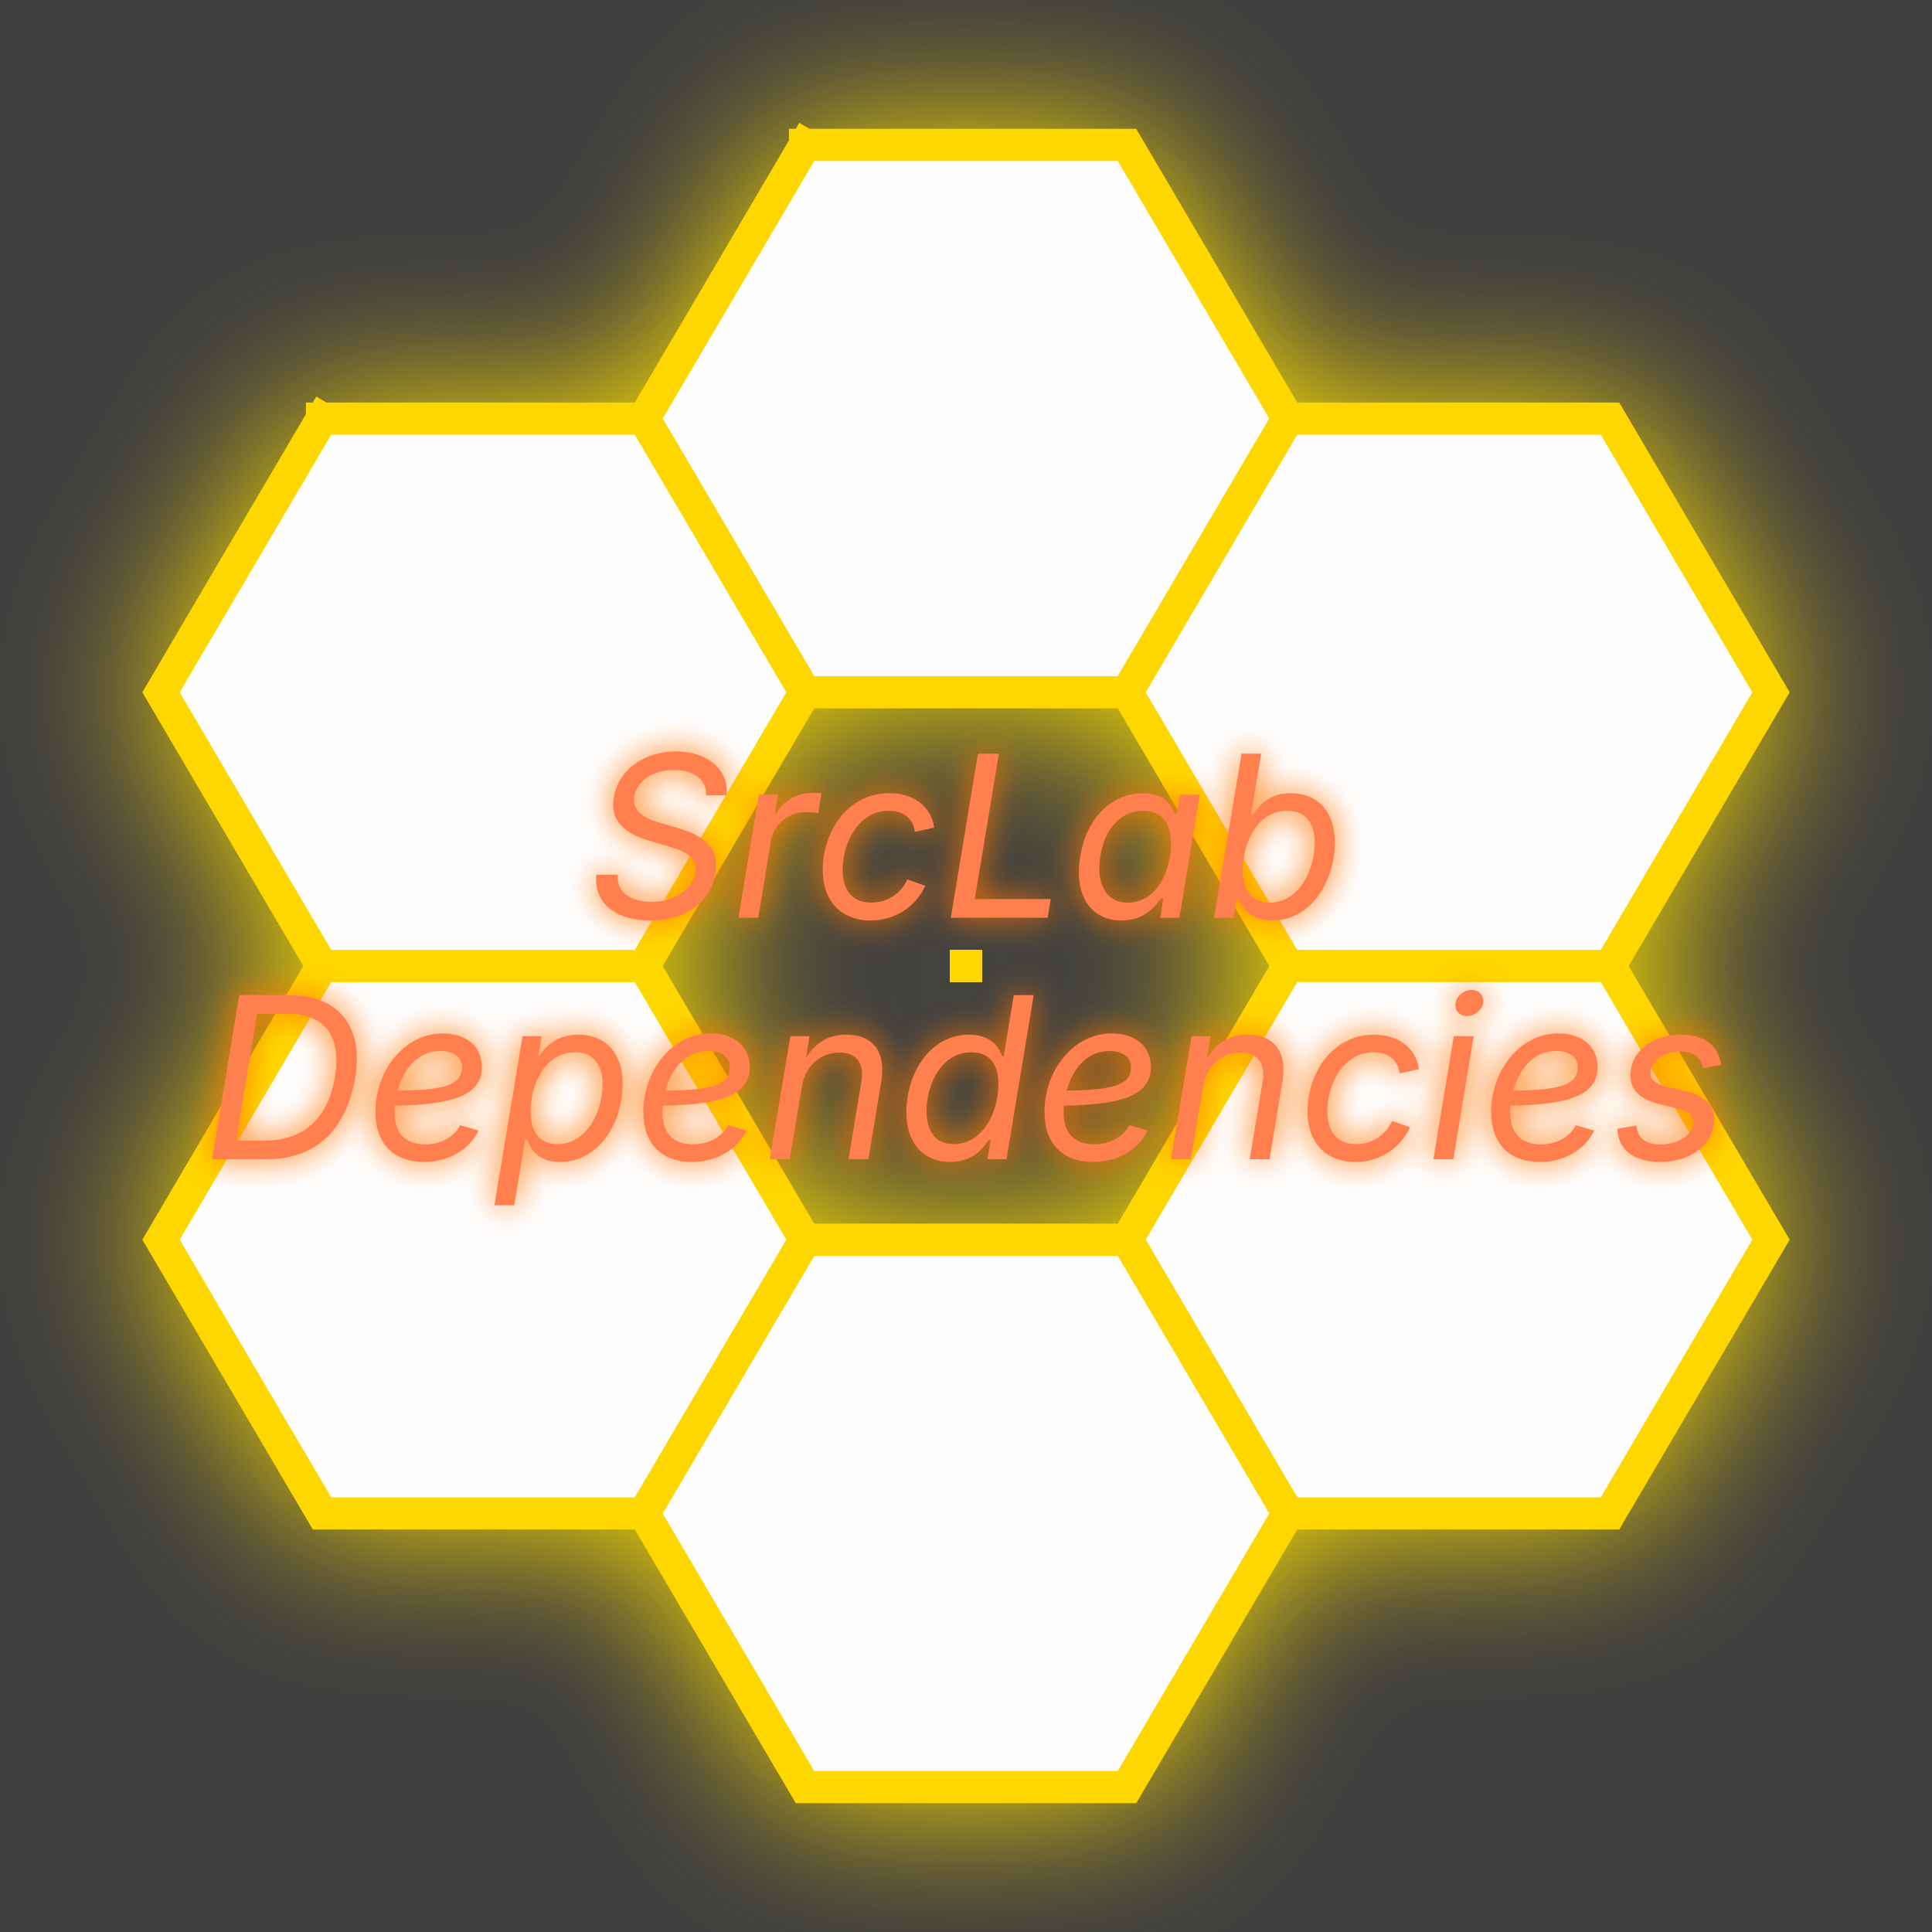
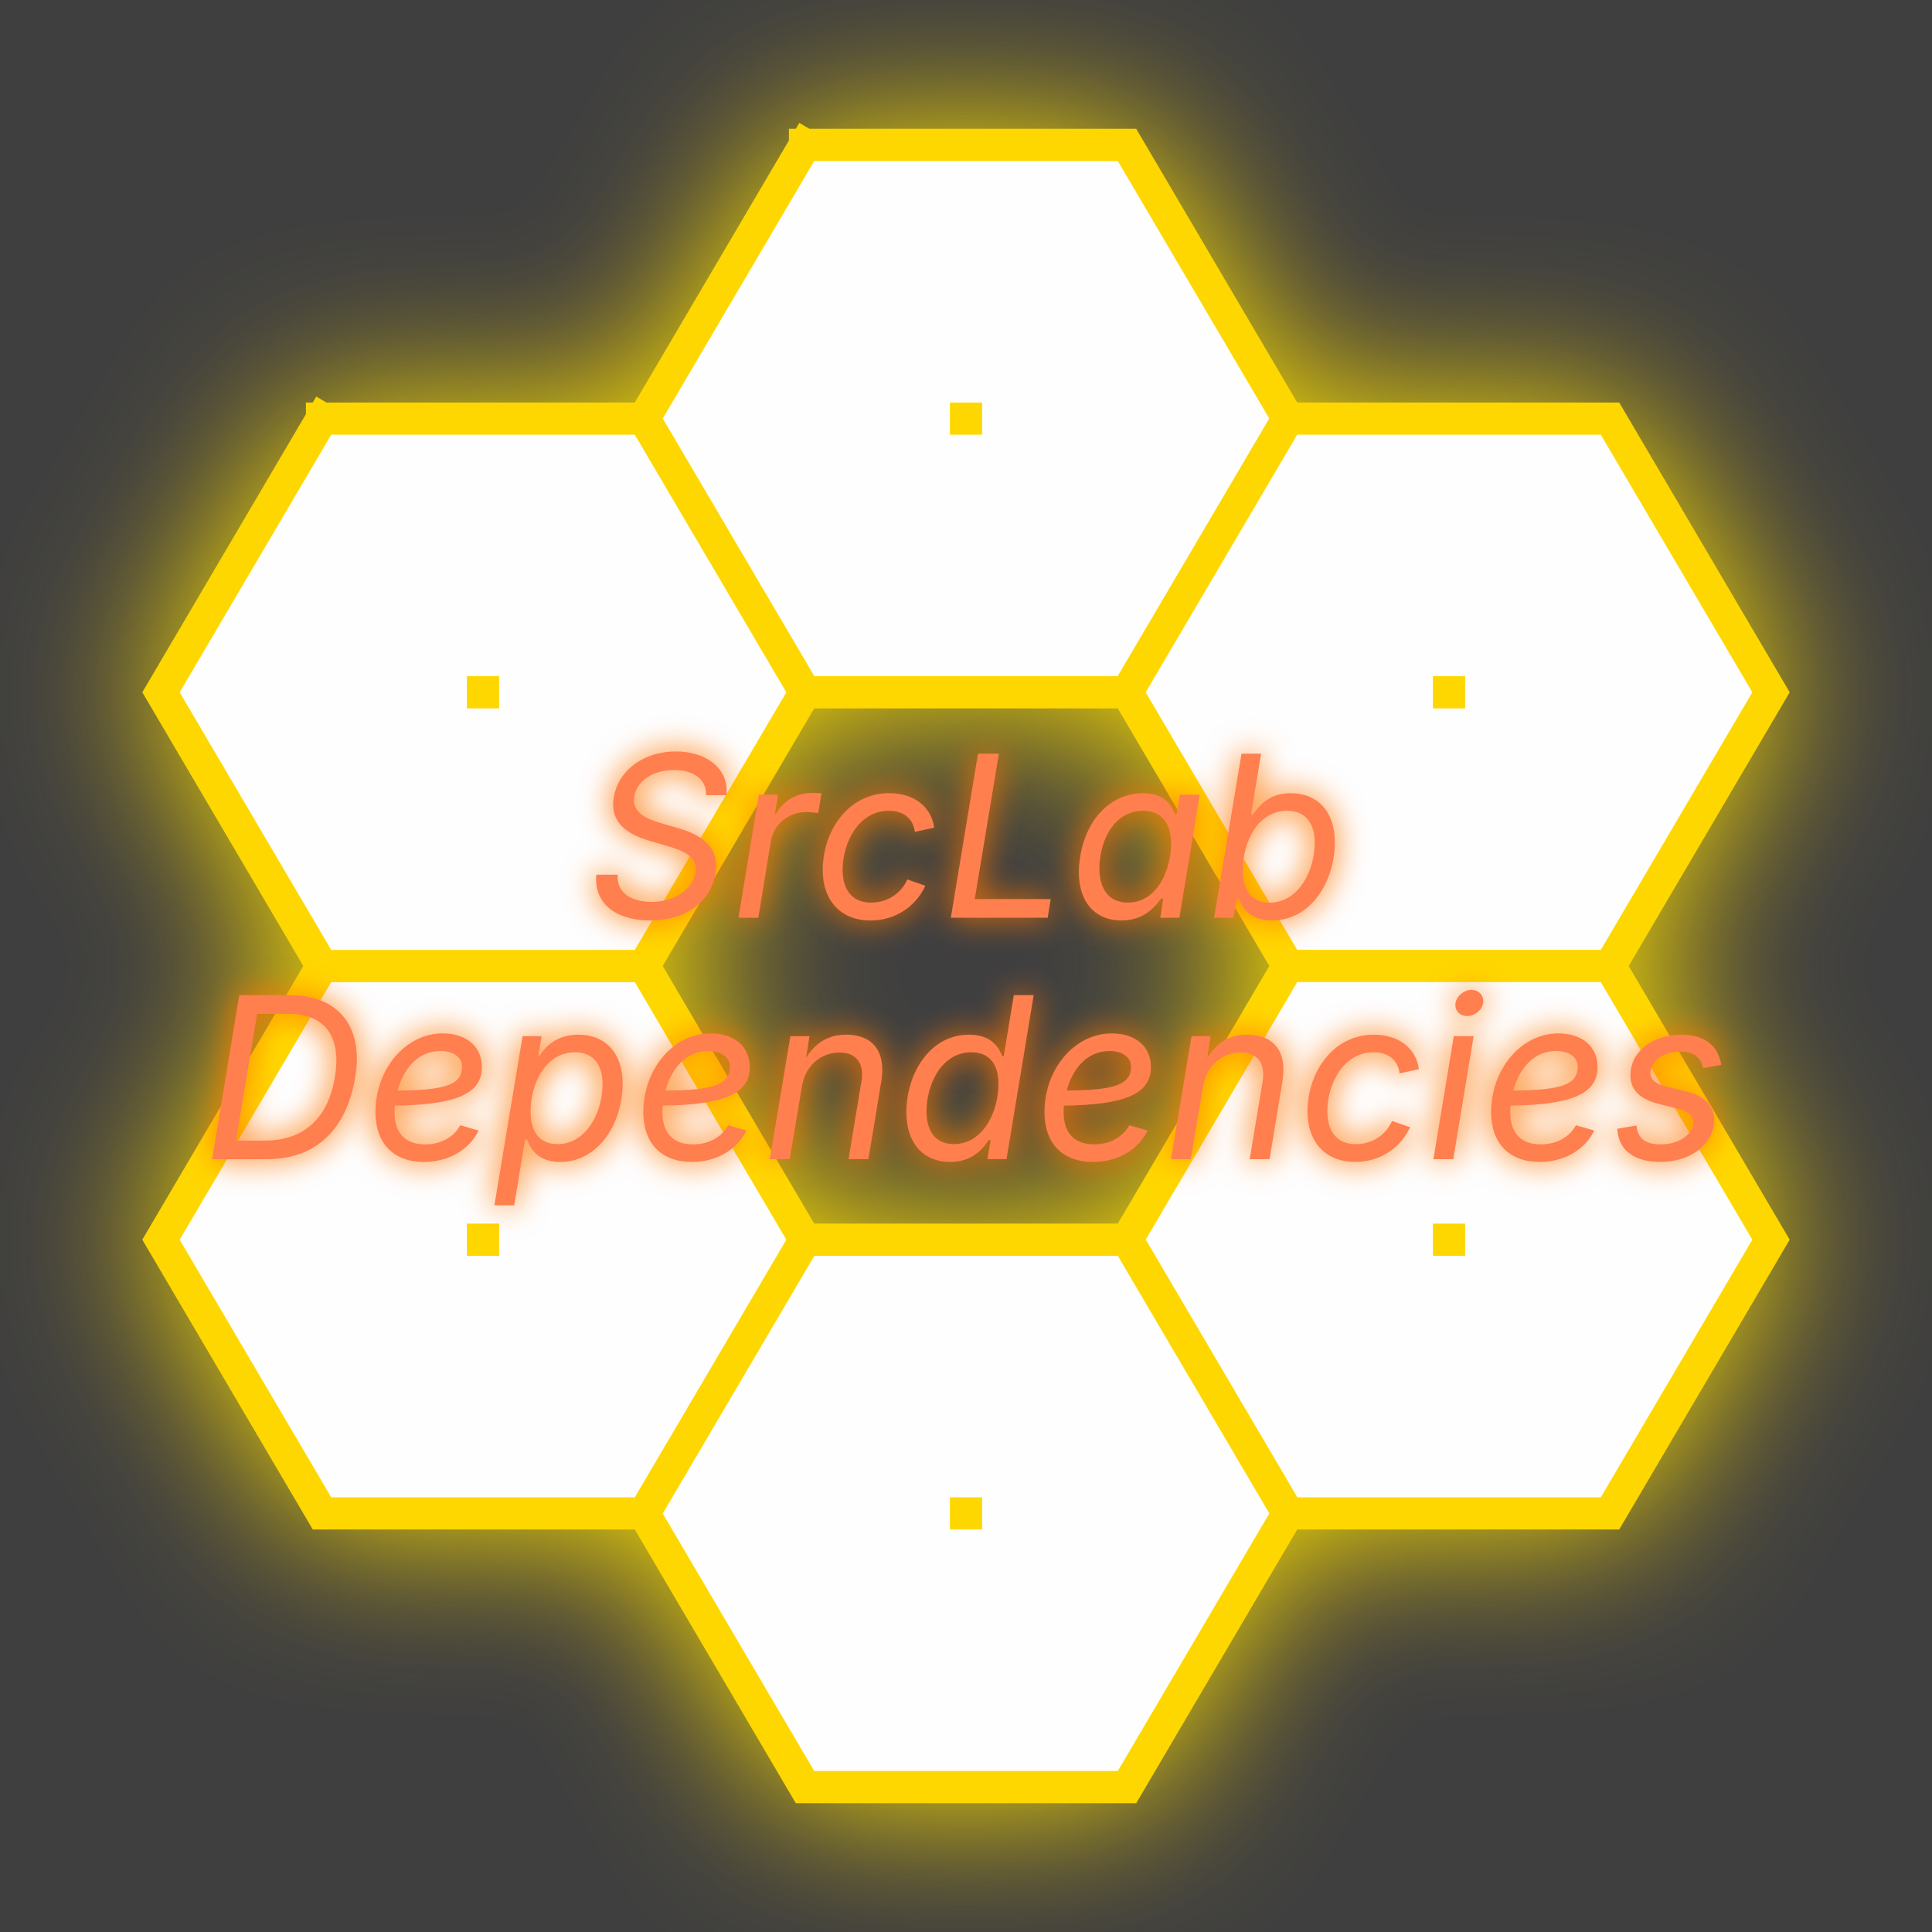
<svg xmlns="http://www.w3.org/2000/svg" width="120" height="120">
  <g id="group-back">
    <rect id="back-global" x="0" y="0" width="120" height="120" fill="#3f3f3f" stroke="none" />
  </g>
  <g id="group-hive" stroke-linecap="square" stroke-miterlimit="100" stroke="Gold" stroke-width="2" fill="#fefefe" filter="url(#filter-light)">
-     <path id="hive-top" d="M60,60 m-10,-51 l20,0 l10,17 l-10,17 l-20,0 l-10,-17 l10,-17" />
-     <path id="hive-right-top" d="M60,60 m20,-34 l20,0 l10,17 l-10,17 l-20,0 l-10,-17 l10,-17" />
-     <path id="hive-right-bottom" d="M60,60 m20,0 l20,0 l10,17 l-10,17 l-20,0 l-10,-17 l10,-17" />
-     <path id="hive-bottom" d="M60,60 m-10,17 l20,0 l10,17 l-10,17 l-20,0 l-10,-17 l10,-17" />
-     <path id="hive-left-bottom" d="M60,60 m-40,0 l20,0 l10,17 l-10,17 l-20,0 l-10,-17 l10,-17" />
-     <path id="hive-left-top" d="M60,60 m-40,-34 l20,0 l10,17 l-10,17 l-20,0 l-10,-17 l10,-17" />
+     <path id="hive-t" d="M60,26 m-10,-17 l20,0 l10,17 l-10,17 l-20,0 l-10,-17 l10,-17" />
+     <path id="hive-rt" d="M90,43 m-10,-17 l20,0 l10,17 l-10,17 l-20,0 l-10,-17 l10,-17" />
+     <path id="hive-rb" d="M90,77 m-10,-17 l20,0 l10,17 l-10,17 l-20,0 l-10,-17 l10,-17" />
+     <path id="hive-b" d="M60,94 m-10,-17 l20,0 l10,17 l-10,17 l-20,0 l-10,-17 l10,-17" />
+     <path id="hive-lb" d="M30,77 m-10,-17 l20,0 l10,17 l-10,17 l-20,0 l-10,-17 l10,-17" />
+     <path id="hive-lt" d="M30,43 m-10,-17 l20,0 l10,17 l-10,17 l-20,0 l-10,-17 l10,-17" />
  </g>
  <g id="group-title" text-anchor="middle" font-family="Inter,Arial,sans-serif" font-size="14" font-style="italic" fill="Coral" filter="url(#filter-soul)">
    <text id="title-srclab" x="60" y="57">
      SrcLab
    </text>
    <text id="title-dependencies" x="60" y="72">
      Dependencies
    </text>
  </g>
  <defs>
    <filter id="filter-light">
      <feColorMatrix result="colorOut" in="SourceGraphic" values="1 0 0 0 0                              0 0.843 0 0 0                              0 0 0 0 0                              0 0 0 1 0" />
      <feGaussianBlur result="blurOut" in="colorOut" stdDeviation="5" />
      <feBlend in="SourceGraphic" in2="blurOut" mode="normal" />
    </filter>
    <filter id="filter-soul">
      <feColorMatrix result="colorOut" in="SourceGraphic" values="1 0 0 0 0                              0 0.843 0 0 0                              0 0 0 0 0                              0 0 0 1 0" />
      <feGaussianBlur result="blurOut" in="colorOut" stdDeviation="1" />
      <feBlend in="SourceGraphic" in2="blurOut" mode="normal" />
    </filter>
  </defs>
</svg>
